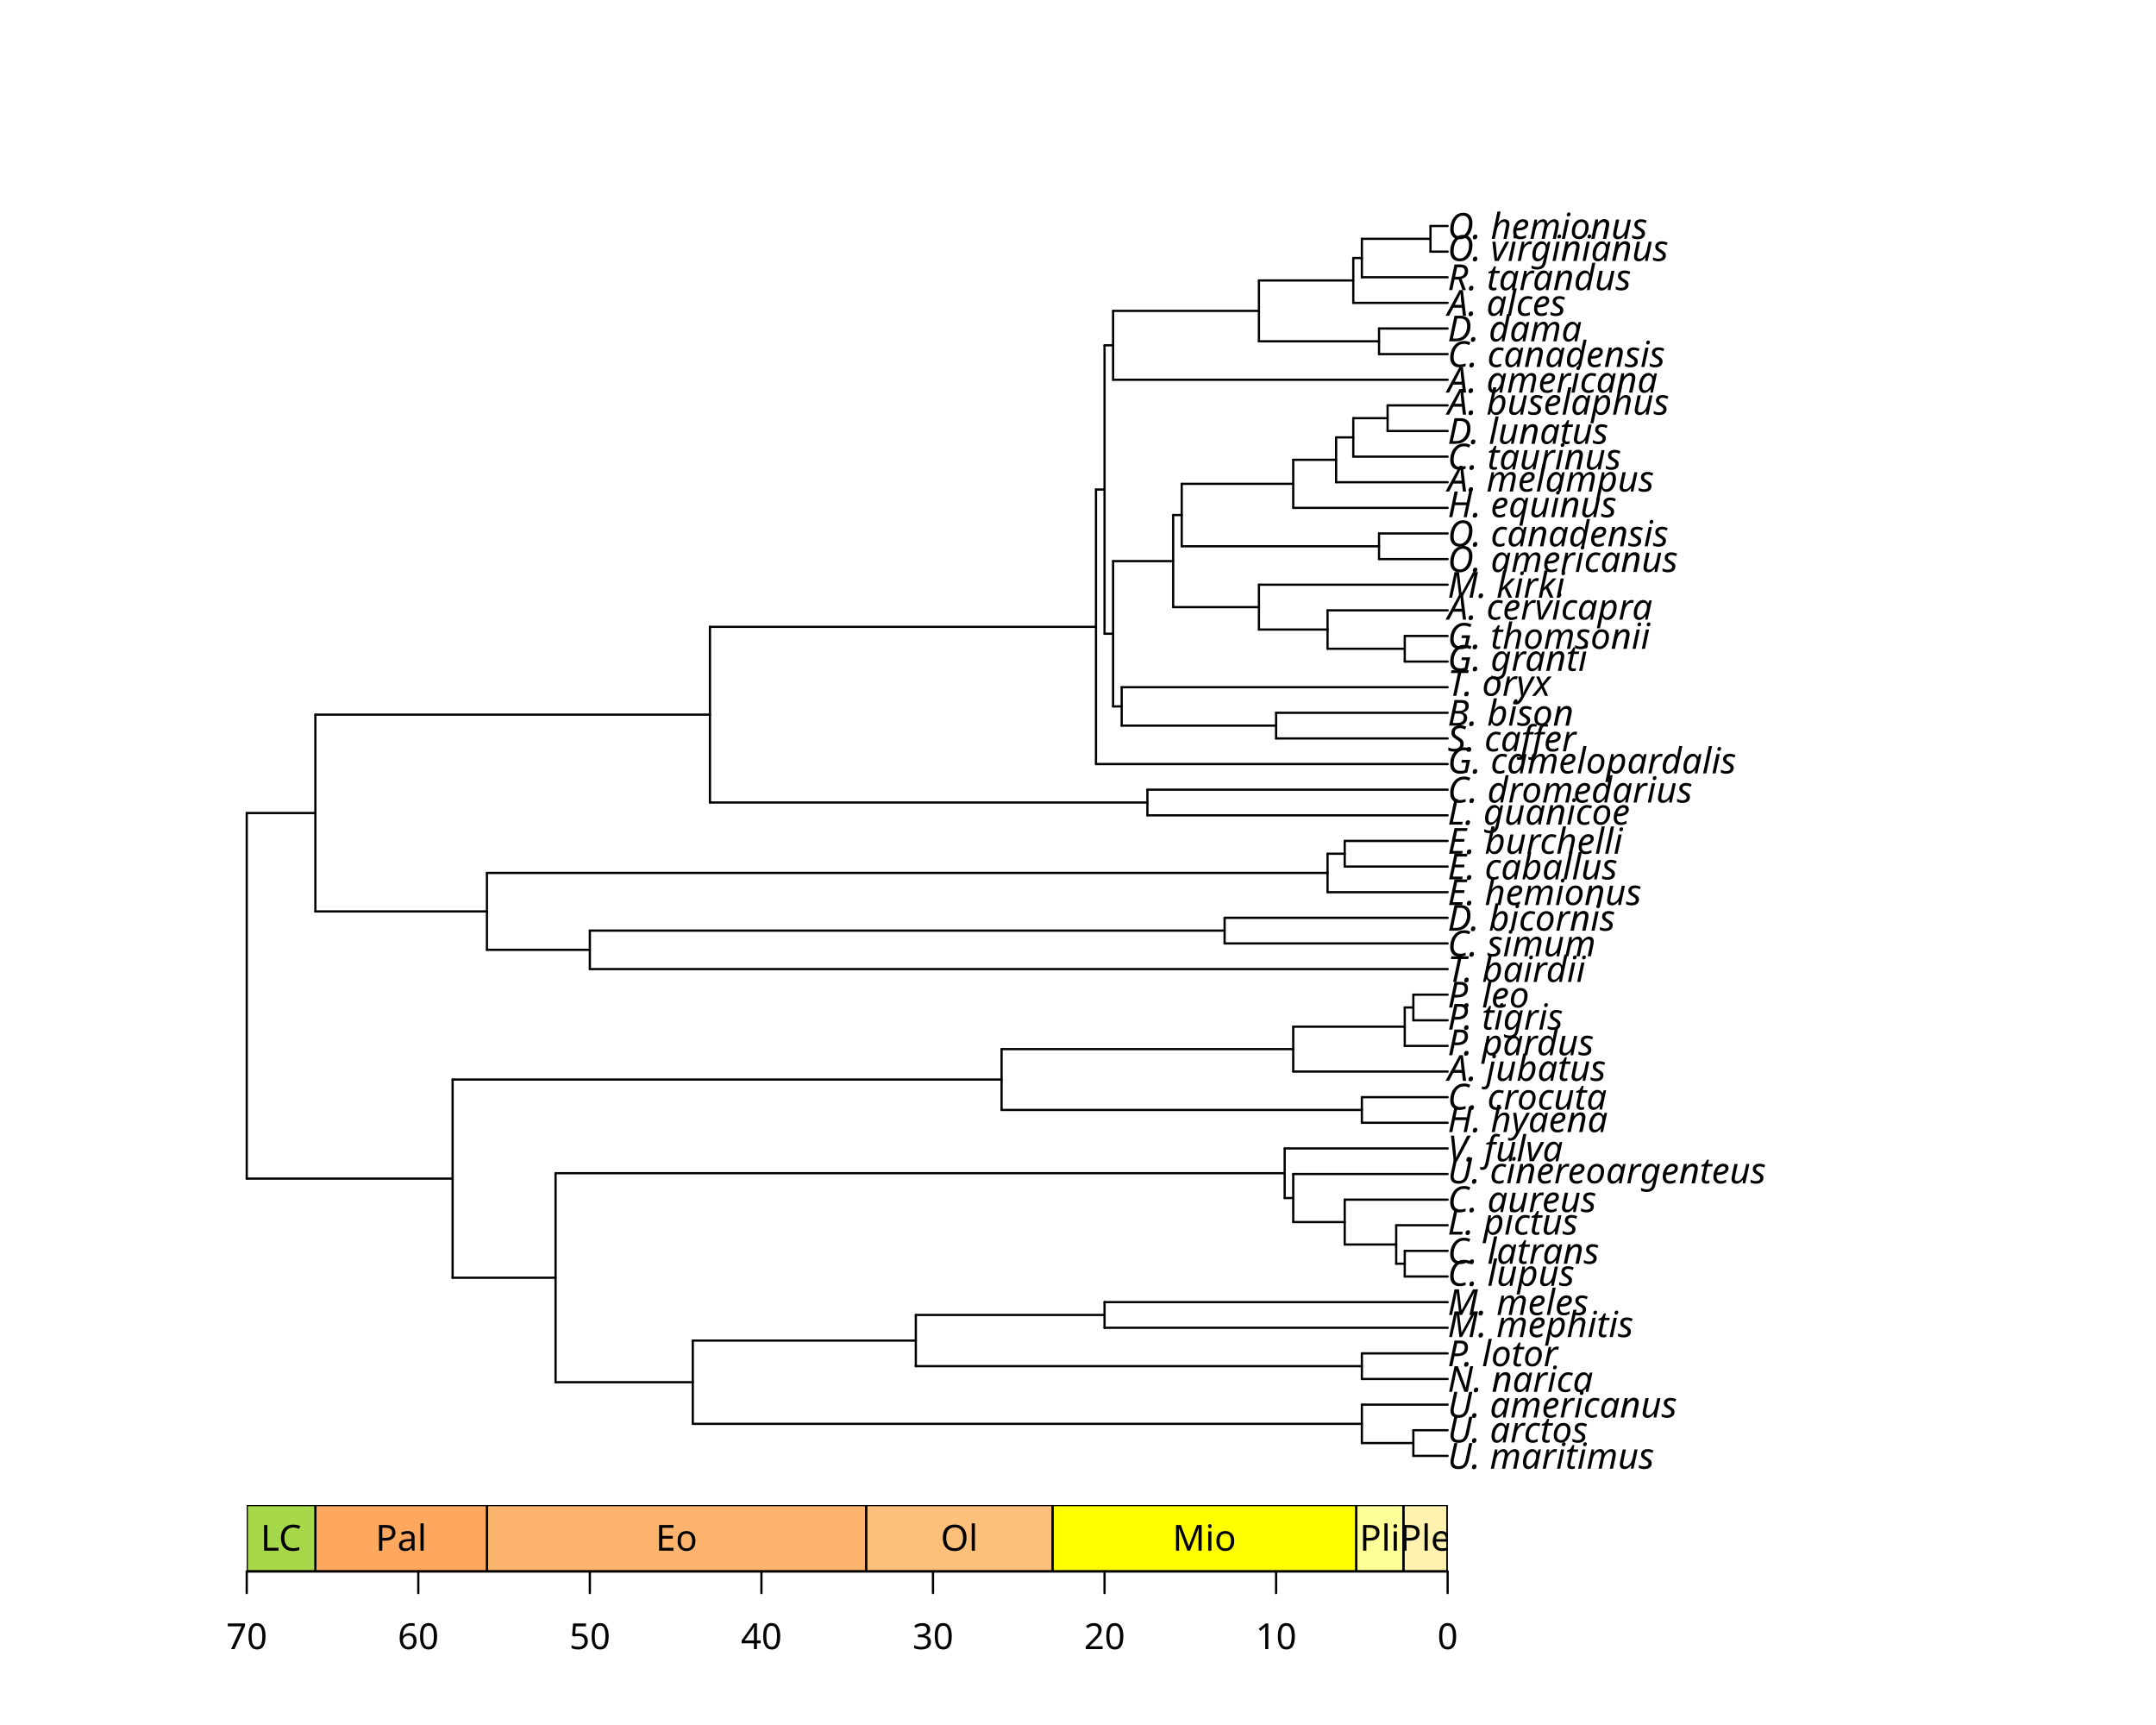
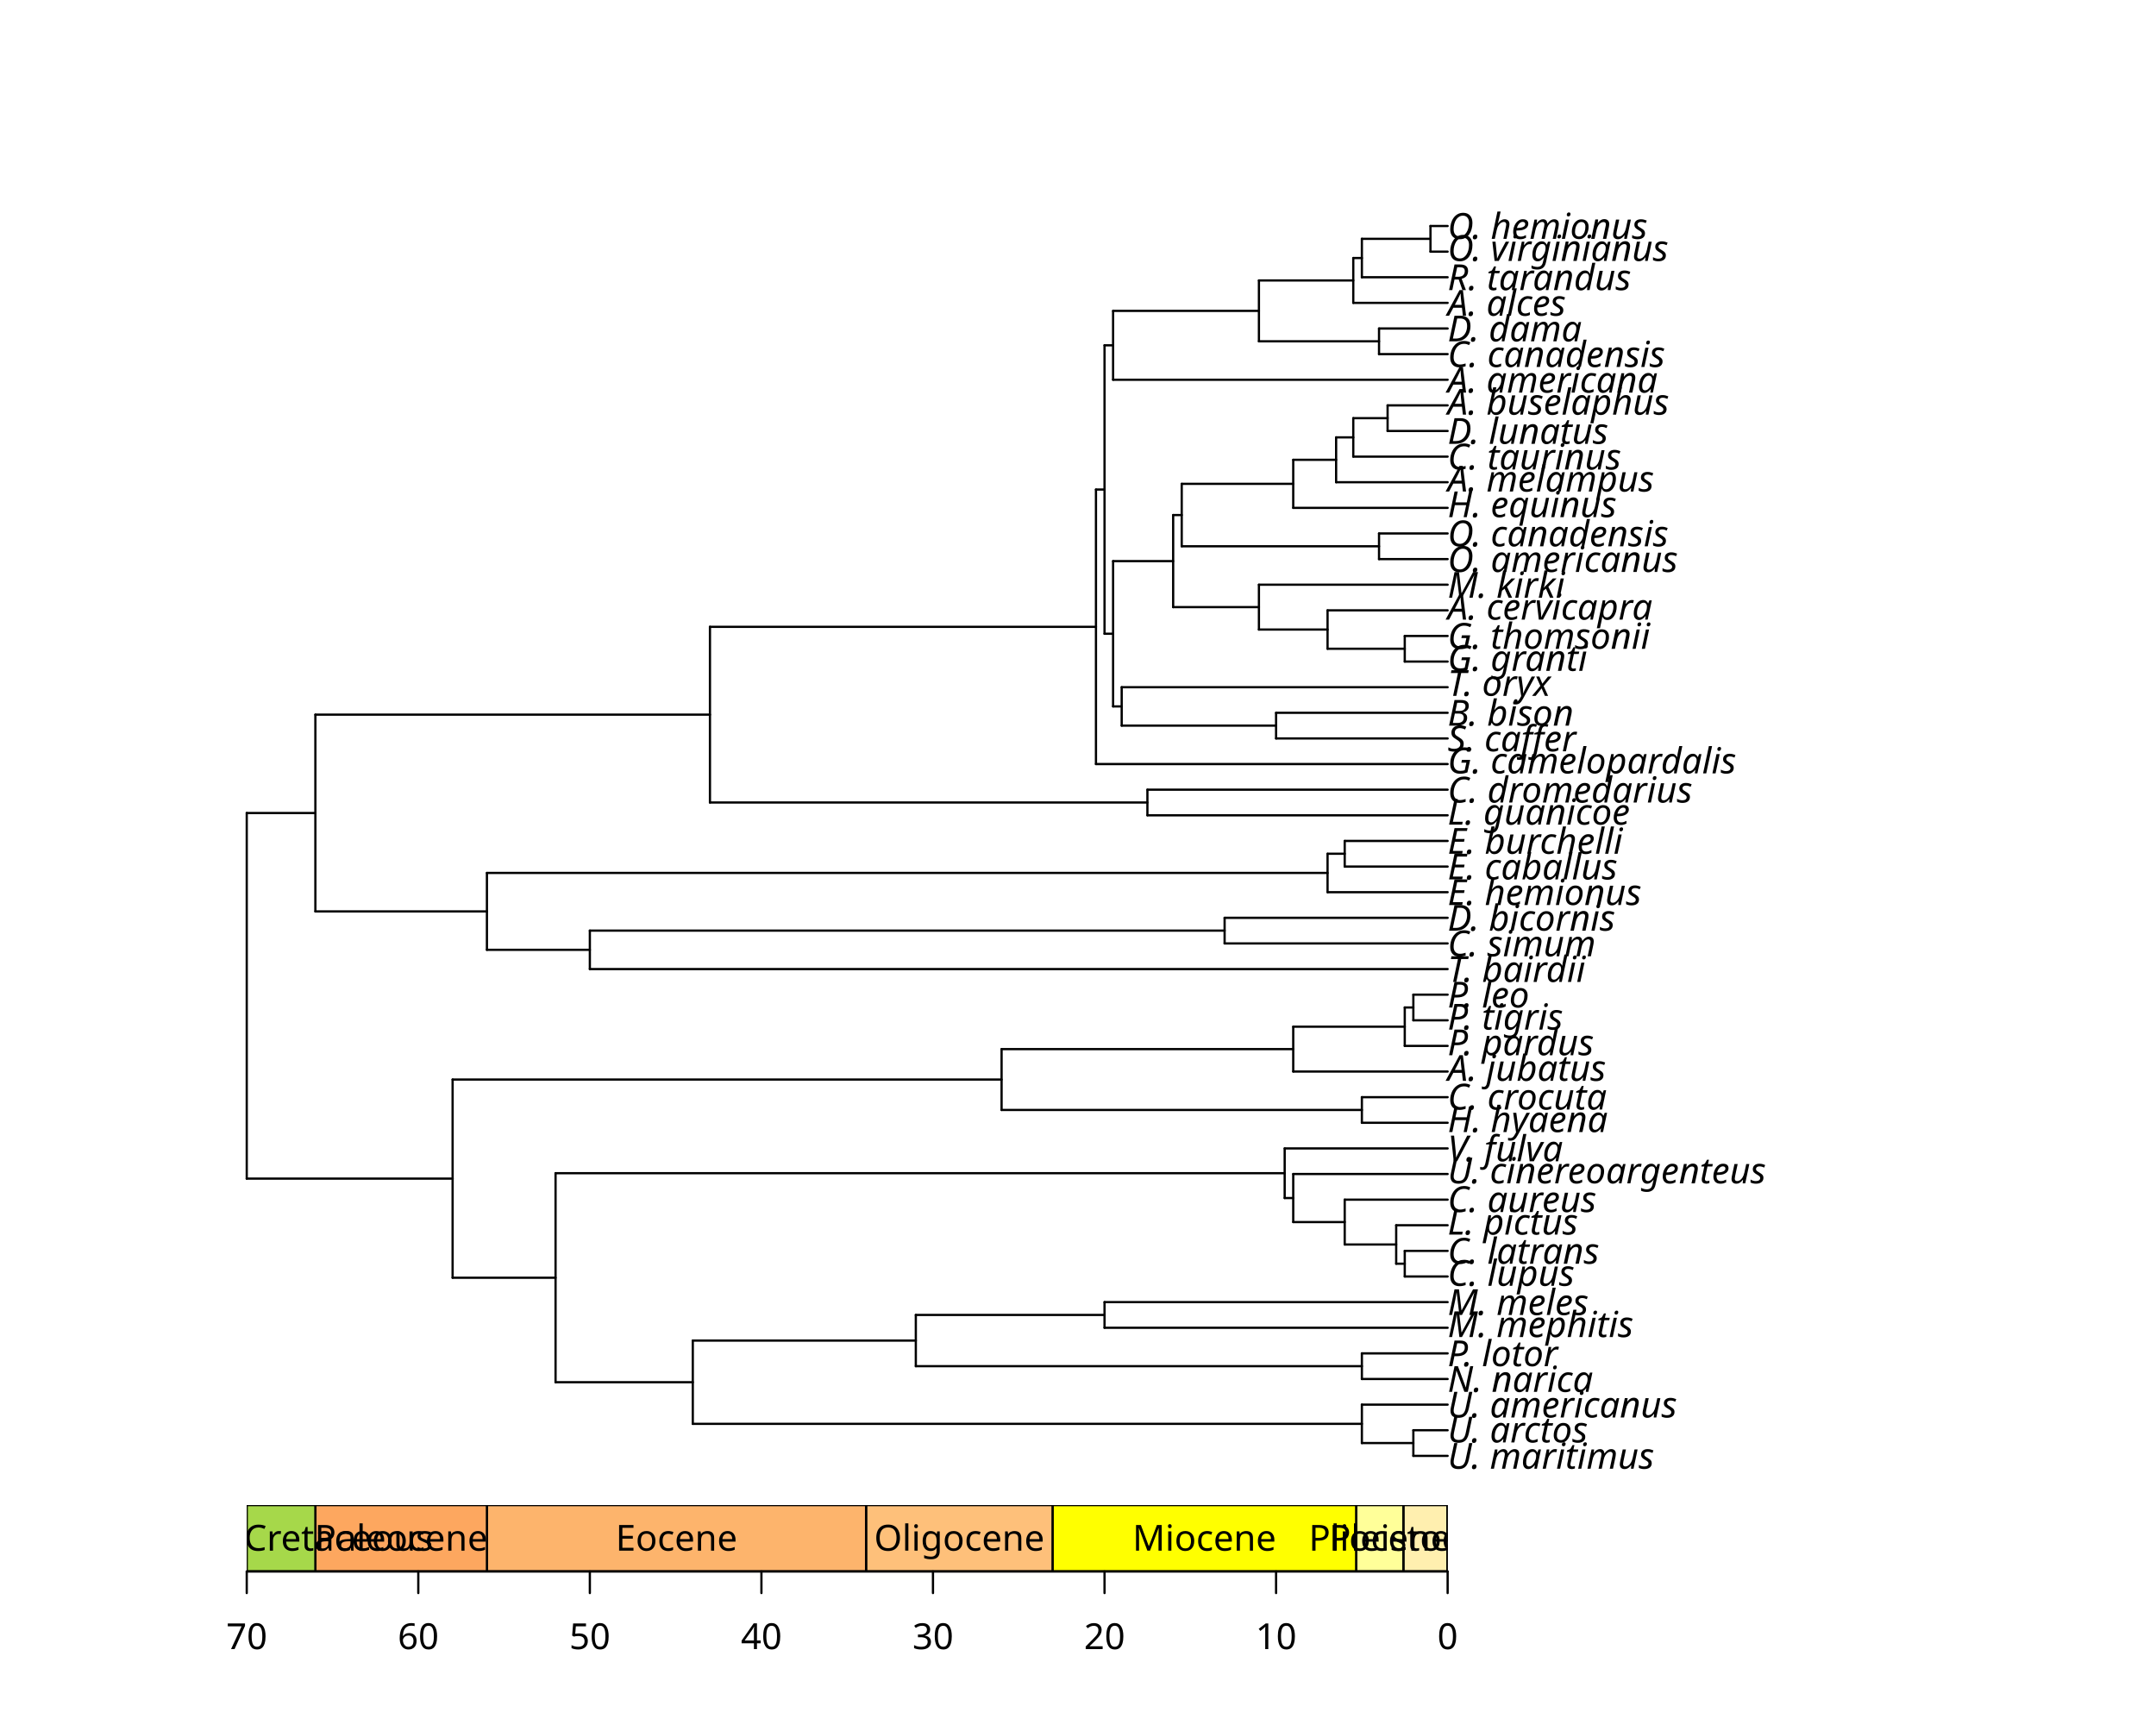
<svg xmlns="http://www.w3.org/2000/svg" class="svglite" data-engine-version="2.0" width="720.00pt" height="576.00pt" viewBox="0 0 720.00 576.00">
  <defs>
    <style type="text/css">
    .svglite line, .svglite polyline, .svglite polygon, .svglite path, .svglite rect, .svglite circle {
      fill: none;
      stroke: #000000;
      stroke-linecap: round;
      stroke-linejoin: round;
      stroke-miterlimit: 10.00;
    }
  </style>
  </defs>
  <rect width="100%" height="100%" style="stroke: none; fill: #FFFFFF;" />
  <defs>
    <clipPath id="cpMC4wMHw3MjAuMDB8MC4wMHw1NzYuMDA=">
      <rect x="0.00" y="0.00" width="720.00" height="576.00" />
    </clipPath>
  </defs>
  <g clip-path="url(#cpMC4wMHw3MjAuMDB8MC4wMHw1NzYuMDA=)">
</g>
  <defs>
    <clipPath id="cpNTkuMDR8Njg5Ljc2fDU5LjA0fDUwMi41Ng==">
      <rect x="59.04" y="59.04" width="630.72" height="443.52" />
    </clipPath>
  </defs>
  <g clip-path="url(#cpNTkuMDR8Njg5Ljc2fDU5LjA0fDUwMi41Ng==)">
    <line x1="82.40" y1="393.56" x2="151.15" y2="393.56" style="stroke-width: 0.75;" />
    <line x1="151.15" y1="426.65" x2="185.53" y2="426.65" style="stroke-width: 0.75;" />
    <line x1="185.53" y1="461.54" x2="231.36" y2="461.54" style="stroke-width: 0.75;" />
    <line x1="231.36" y1="475.44" x2="454.80" y2="475.44" style="stroke-width: 0.75;" />
    <line x1="454.80" y1="481.86" x2="471.99" y2="481.86" style="stroke-width: 0.75;" />
    <line x1="471.99" y1="486.13" x2="483.44" y2="486.13" style="stroke-width: 0.75;" />
    <line x1="471.99" y1="477.58" x2="483.44" y2="477.58" style="stroke-width: 0.75;" />
    <line x1="454.80" y1="469.02" x2="483.44" y2="469.02" style="stroke-width: 0.75;" />
    <line x1="231.36" y1="447.63" x2="305.84" y2="447.63" style="stroke-width: 0.75;" />
    <line x1="305.84" y1="456.19" x2="454.80" y2="456.19" style="stroke-width: 0.75;" />
    <line x1="454.80" y1="460.47" x2="483.44" y2="460.47" style="stroke-width: 0.75;" />
    <line x1="454.80" y1="451.91" x2="483.44" y2="451.91" style="stroke-width: 0.75;" />
    <line x1="305.84" y1="439.08" x2="368.86" y2="439.08" style="stroke-width: 0.75;" />
    <line x1="368.86" y1="443.36" x2="483.44" y2="443.36" style="stroke-width: 0.75;" />
    <line x1="368.86" y1="434.80" x2="483.44" y2="434.80" style="stroke-width: 0.75;" />
    <line x1="185.53" y1="391.75" x2="429.02" y2="391.75" style="stroke-width: 0.75;" />
    <line x1="429.02" y1="400.04" x2="431.88" y2="400.04" style="stroke-width: 0.75;" />
    <line x1="431.88" y1="408.06" x2="449.07" y2="408.06" style="stroke-width: 0.75;" />
    <line x1="449.07" y1="415.55" x2="466.26" y2="415.55" style="stroke-width: 0.75;" />
    <line x1="466.26" y1="421.97" x2="469.12" y2="421.97" style="stroke-width: 0.75;" />
    <line x1="469.12" y1="426.24" x2="483.44" y2="426.24" style="stroke-width: 0.75;" />
    <line x1="469.12" y1="417.69" x2="483.44" y2="417.69" style="stroke-width: 0.75;" />
    <line x1="466.26" y1="409.13" x2="483.44" y2="409.13" style="stroke-width: 0.75;" />
    <line x1="449.07" y1="400.58" x2="483.44" y2="400.58" style="stroke-width: 0.75;" />
    <line x1="431.88" y1="392.02" x2="483.44" y2="392.02" style="stroke-width: 0.75;" />
    <line x1="429.02" y1="383.47" x2="483.44" y2="383.47" style="stroke-width: 0.75;" />
    <line x1="151.15" y1="360.47" x2="334.48" y2="360.47" style="stroke-width: 0.75;" />
    <line x1="334.48" y1="370.63" x2="454.80" y2="370.63" style="stroke-width: 0.75;" />
    <line x1="454.80" y1="374.91" x2="483.44" y2="374.91" style="stroke-width: 0.75;" />
    <line x1="454.80" y1="366.36" x2="483.44" y2="366.36" style="stroke-width: 0.75;" />
    <line x1="334.48" y1="350.31" x2="431.88" y2="350.31" style="stroke-width: 0.75;" />
    <line x1="431.88" y1="357.80" x2="483.44" y2="357.80" style="stroke-width: 0.75;" />
    <line x1="431.88" y1="342.83" x2="469.12" y2="342.83" style="stroke-width: 0.75;" />
    <line x1="469.12" y1="349.24" x2="483.44" y2="349.24" style="stroke-width: 0.75;" />
    <line x1="469.12" y1="336.41" x2="471.99" y2="336.41" style="stroke-width: 0.75;" />
    <line x1="471.99" y1="340.69" x2="483.44" y2="340.69" style="stroke-width: 0.75;" />
    <line x1="471.99" y1="332.13" x2="483.44" y2="332.13" style="stroke-width: 0.75;" />
    <line x1="82.40" y1="271.48" x2="105.32" y2="271.48" style="stroke-width: 0.75;" />
    <line x1="105.32" y1="304.33" x2="162.61" y2="304.33" style="stroke-width: 0.75;" />
    <line x1="162.61" y1="317.16" x2="196.98" y2="317.16" style="stroke-width: 0.75;" />
    <line x1="196.98" y1="323.58" x2="483.44" y2="323.58" style="stroke-width: 0.75;" />
    <line x1="196.98" y1="310.74" x2="408.96" y2="310.74" style="stroke-width: 0.75;" />
    <line x1="408.96" y1="315.02" x2="483.44" y2="315.02" style="stroke-width: 0.75;" />
    <line x1="408.96" y1="306.47" x2="483.44" y2="306.47" style="stroke-width: 0.75;" />
    <line x1="162.61" y1="291.49" x2="443.34" y2="291.49" style="stroke-width: 0.75;" />
    <line x1="443.34" y1="297.91" x2="483.44" y2="297.91" style="stroke-width: 0.75;" />
    <line x1="443.34" y1="285.08" x2="449.07" y2="285.08" style="stroke-width: 0.75;" />
    <line x1="449.07" y1="289.36" x2="483.44" y2="289.36" style="stroke-width: 0.75;" />
    <line x1="449.07" y1="280.80" x2="483.44" y2="280.80" style="stroke-width: 0.75;" />
    <line x1="105.32" y1="238.63" x2="237.09" y2="238.63" style="stroke-width: 0.75;" />
    <line x1="237.09" y1="267.97" x2="383.18" y2="267.97" style="stroke-width: 0.75;" />
    <line x1="383.18" y1="272.24" x2="483.44" y2="272.24" style="stroke-width: 0.75;" />
    <line x1="383.18" y1="263.69" x2="483.44" y2="263.69" style="stroke-width: 0.75;" />
    <line x1="237.09" y1="209.30" x2="366.00" y2="209.30" style="stroke-width: 0.75;" />
    <line x1="366.00" y1="255.13" x2="483.44" y2="255.13" style="stroke-width: 0.75;" />
    <line x1="366.00" y1="163.46" x2="368.86" y2="163.46" style="stroke-width: 0.75;" />
    <line x1="368.86" y1="211.62" x2="371.72" y2="211.62" style="stroke-width: 0.75;" />
    <line x1="371.72" y1="235.88" x2="374.59" y2="235.88" style="stroke-width: 0.75;" />
    <line x1="374.59" y1="242.30" x2="426.15" y2="242.30" style="stroke-width: 0.75;" />
    <line x1="426.15" y1="246.58" x2="483.44" y2="246.58" style="stroke-width: 0.75;" />
    <line x1="426.15" y1="238.02" x2="483.44" y2="238.02" style="stroke-width: 0.75;" />
    <line x1="374.59" y1="229.47" x2="483.44" y2="229.47" style="stroke-width: 0.75;" />
    <line x1="371.72" y1="187.36" x2="391.78" y2="187.36" style="stroke-width: 0.75;" />
    <line x1="391.78" y1="202.73" x2="420.42" y2="202.73" style="stroke-width: 0.75;" />
    <line x1="420.42" y1="210.22" x2="443.34" y2="210.22" style="stroke-width: 0.75;" />
    <line x1="443.34" y1="216.63" x2="469.12" y2="216.63" style="stroke-width: 0.75;" />
    <line x1="469.12" y1="220.91" x2="483.44" y2="220.91" style="stroke-width: 0.75;" />
    <line x1="469.12" y1="212.36" x2="483.44" y2="212.36" style="stroke-width: 0.75;" />
    <line x1="443.34" y1="203.80" x2="483.44" y2="203.80" style="stroke-width: 0.75;" />
    <line x1="420.42" y1="195.24" x2="483.44" y2="195.24" style="stroke-width: 0.75;" />
    <line x1="391.78" y1="171.98" x2="394.64" y2="171.98" style="stroke-width: 0.75;" />
    <line x1="394.64" y1="182.41" x2="460.53" y2="182.41" style="stroke-width: 0.75;" />
    <line x1="460.53" y1="186.69" x2="483.44" y2="186.69" style="stroke-width: 0.75;" />
    <line x1="460.53" y1="178.13" x2="483.44" y2="178.13" style="stroke-width: 0.75;" />
    <line x1="394.64" y1="161.56" x2="431.88" y2="161.56" style="stroke-width: 0.75;" />
    <line x1="431.88" y1="169.58" x2="483.44" y2="169.58" style="stroke-width: 0.75;" />
    <line x1="431.88" y1="153.54" x2="446.20" y2="153.54" style="stroke-width: 0.75;" />
    <line x1="446.20" y1="161.02" x2="483.44" y2="161.02" style="stroke-width: 0.75;" />
    <line x1="446.20" y1="146.05" x2="451.93" y2="146.05" style="stroke-width: 0.75;" />
    <line x1="451.93" y1="152.47" x2="483.44" y2="152.47" style="stroke-width: 0.75;" />
    <line x1="451.93" y1="139.63" x2="463.39" y2="139.63" style="stroke-width: 0.75;" />
    <line x1="463.39" y1="143.91" x2="483.44" y2="143.91" style="stroke-width: 0.75;" />
    <line x1="463.39" y1="135.36" x2="483.44" y2="135.36" style="stroke-width: 0.75;" />
    <line x1="368.86" y1="115.30" x2="371.72" y2="115.30" style="stroke-width: 0.75;" />
    <line x1="371.72" y1="126.80" x2="483.44" y2="126.80" style="stroke-width: 0.75;" />
    <line x1="371.72" y1="103.81" x2="420.42" y2="103.81" style="stroke-width: 0.75;" />
    <line x1="420.42" y1="113.97" x2="460.53" y2="113.97" style="stroke-width: 0.75;" />
    <line x1="460.53" y1="118.24" x2="483.44" y2="118.24" style="stroke-width: 0.75;" />
    <line x1="460.53" y1="109.69" x2="483.44" y2="109.69" style="stroke-width: 0.75;" />
    <line x1="420.42" y1="93.65" x2="451.93" y2="93.65" style="stroke-width: 0.75;" />
    <line x1="451.93" y1="101.13" x2="483.44" y2="101.13" style="stroke-width: 0.75;" />
    <line x1="451.93" y1="86.16" x2="454.80" y2="86.16" style="stroke-width: 0.75;" />
    <line x1="454.80" y1="92.58" x2="483.44" y2="92.58" style="stroke-width: 0.75;" />
    <line x1="454.80" y1="79.74" x2="477.71" y2="79.74" style="stroke-width: 0.75;" />
    <line x1="477.71" y1="84.02" x2="483.44" y2="84.02" style="stroke-width: 0.75;" />
    <line x1="477.71" y1="75.47" x2="483.44" y2="75.47" style="stroke-width: 0.75;" />
    <line x1="82.40" y1="393.56" x2="82.40" y2="271.48" style="stroke-width: 0.75;" />
    <line x1="151.15" y1="426.65" x2="151.15" y2="360.47" style="stroke-width: 0.75;" />
    <line x1="185.53" y1="461.54" x2="185.53" y2="391.75" style="stroke-width: 0.75;" />
    <line x1="231.36" y1="475.44" x2="231.36" y2="447.63" style="stroke-width: 0.75;" />
    <line x1="454.80" y1="481.86" x2="454.80" y2="469.02" style="stroke-width: 0.75;" />
    <line x1="471.99" y1="486.13" x2="471.99" y2="477.58" style="stroke-width: 0.75;" />
    <line x1="305.84" y1="456.19" x2="305.84" y2="439.08" style="stroke-width: 0.75;" />
    <line x1="454.80" y1="460.47" x2="454.80" y2="451.91" style="stroke-width: 0.75;" />
    <line x1="368.86" y1="443.36" x2="368.86" y2="434.80" style="stroke-width: 0.75;" />
    <line x1="429.02" y1="400.04" x2="429.02" y2="383.47" style="stroke-width: 0.75;" />
    <line x1="431.88" y1="408.06" x2="431.88" y2="392.02" style="stroke-width: 0.75;" />
    <line x1="449.07" y1="415.55" x2="449.07" y2="400.58" style="stroke-width: 0.75;" />
    <line x1="466.26" y1="421.97" x2="466.26" y2="409.13" style="stroke-width: 0.75;" />
    <line x1="469.12" y1="426.24" x2="469.12" y2="417.69" style="stroke-width: 0.75;" />
    <line x1="334.48" y1="370.63" x2="334.48" y2="350.31" style="stroke-width: 0.75;" />
    <line x1="454.80" y1="374.91" x2="454.80" y2="366.36" style="stroke-width: 0.75;" />
    <line x1="431.88" y1="357.80" x2="431.88" y2="342.83" style="stroke-width: 0.75;" />
    <line x1="469.12" y1="349.24" x2="469.12" y2="336.41" style="stroke-width: 0.75;" />
    <line x1="471.99" y1="340.69" x2="471.99" y2="332.13" style="stroke-width: 0.75;" />
    <line x1="105.32" y1="304.33" x2="105.32" y2="238.63" style="stroke-width: 0.75;" />
    <line x1="162.61" y1="317.16" x2="162.61" y2="291.49" style="stroke-width: 0.75;" />
    <line x1="196.98" y1="323.58" x2="196.98" y2="310.74" style="stroke-width: 0.75;" />
    <line x1="408.96" y1="315.02" x2="408.96" y2="306.47" style="stroke-width: 0.75;" />
    <line x1="443.34" y1="297.91" x2="443.34" y2="285.08" style="stroke-width: 0.75;" />
    <line x1="449.07" y1="289.36" x2="449.07" y2="280.80" style="stroke-width: 0.75;" />
    <line x1="237.09" y1="267.97" x2="237.09" y2="209.30" style="stroke-width: 0.75;" />
    <line x1="383.18" y1="272.24" x2="383.18" y2="263.69" style="stroke-width: 0.75;" />
    <line x1="366.00" y1="255.13" x2="366.00" y2="163.46" style="stroke-width: 0.75;" />
    <line x1="368.86" y1="211.62" x2="368.86" y2="115.30" style="stroke-width: 0.75;" />
    <line x1="371.72" y1="235.88" x2="371.72" y2="187.36" style="stroke-width: 0.75;" />
    <line x1="374.59" y1="242.30" x2="374.59" y2="229.47" style="stroke-width: 0.75;" />
    <line x1="426.15" y1="246.58" x2="426.15" y2="238.02" style="stroke-width: 0.75;" />
    <line x1="391.78" y1="202.73" x2="391.78" y2="171.98" style="stroke-width: 0.75;" />
    <line x1="420.42" y1="210.22" x2="420.42" y2="195.24" style="stroke-width: 0.75;" />
    <line x1="443.34" y1="216.63" x2="443.34" y2="203.80" style="stroke-width: 0.75;" />
    <line x1="469.12" y1="220.91" x2="469.12" y2="212.36" style="stroke-width: 0.75;" />
    <line x1="394.64" y1="182.41" x2="394.64" y2="161.56" style="stroke-width: 0.75;" />
    <line x1="460.53" y1="186.69" x2="460.53" y2="178.13" style="stroke-width: 0.75;" />
    <line x1="431.88" y1="169.58" x2="431.88" y2="153.54" style="stroke-width: 0.75;" />
    <line x1="446.20" y1="161.02" x2="446.20" y2="146.05" style="stroke-width: 0.75;" />
    <line x1="451.93" y1="152.47" x2="451.93" y2="139.63" style="stroke-width: 0.75;" />
    <line x1="463.39" y1="143.91" x2="463.39" y2="135.36" style="stroke-width: 0.75;" />
    <line x1="371.72" y1="126.80" x2="371.72" y2="103.81" style="stroke-width: 0.75;" />
    <line x1="420.42" y1="113.97" x2="420.42" y2="93.65" style="stroke-width: 0.75;" />
    <line x1="460.53" y1="118.24" x2="460.53" y2="109.69" style="stroke-width: 0.75;" />
    <line x1="451.93" y1="101.13" x2="451.93" y2="86.16" style="stroke-width: 0.75;" />
    <line x1="454.80" y1="92.58" x2="454.80" y2="79.74" style="stroke-width: 0.75;" />
    <line x1="477.71" y1="84.02" x2="477.71" y2="75.47" style="stroke-width: 0.75;" />
    <text x="483.44" y="490.42" style="font-size: 12.00px; font-style: italic; font-family: sans;" textLength="67.35px" lengthAdjust="spacingAndGlyphs">U. maritimus</text>
    <text x="483.44" y="481.65" style="font-size: 12.00px; font-style: italic; font-family: sans;" textLength="48.02px" lengthAdjust="spacingAndGlyphs">U. arctos</text>
    <text x="483.44" y="473.31" style="font-size: 12.00px; font-style: italic; font-family: sans;" textLength="77.38px" lengthAdjust="spacingAndGlyphs">U. americanus</text>
    <text x="483.44" y="464.76" style="font-size: 12.00px; font-style: italic; font-family: sans;" textLength="48.02px" lengthAdjust="spacingAndGlyphs">N. narica</text>
    <text x="483.44" y="456.20" style="font-size: 12.00px; font-style: italic; font-family: sans;" textLength="38.02px" lengthAdjust="spacingAndGlyphs">P. lotor</text>
    <text x="483.44" y="446.46" style="font-size: 12.00px; font-style: italic; font-family: sans;" textLength="61.36px" lengthAdjust="spacingAndGlyphs">M. mephitis</text>
    <text x="483.44" y="439.09" style="font-size: 12.00px; font-style: italic; font-family: sans;" textLength="48.69px" lengthAdjust="spacingAndGlyphs">M. meles</text>
    <text x="483.44" y="429.35" style="font-size: 12.00px; font-style: italic; font-family: sans;" textLength="44.03px" lengthAdjust="spacingAndGlyphs">C. lupus</text>
    <text x="483.44" y="421.98" style="font-size: 12.00px; font-style: italic; font-family: sans;" textLength="51.36px" lengthAdjust="spacingAndGlyphs">C. latrans</text>
    <text x="483.44" y="412.24" style="font-size: 12.00px; font-style: italic; font-family: sans;" textLength="44.70px" lengthAdjust="spacingAndGlyphs">L. pictus</text>
    <text x="483.44" y="404.71" style="font-size: 12.00px; font-style: italic; font-family: sans;" textLength="52.03px" lengthAdjust="spacingAndGlyphs">C. aureus</text>
    <text x="483.44" y="395.13" style="font-size: 12.00px; font-style: italic; font-family: sans;" textLength="108.08px" lengthAdjust="spacingAndGlyphs">U. cinereoargenteus</text>
    <text x="483.44" y="387.76" style="font-size: 12.00px; font-style: italic; font-family: sans;" textLength="40.02px" lengthAdjust="spacingAndGlyphs">V. fulva</text>
    <text x="483.44" y="378.01" style="font-size: 12.00px; font-style: italic; font-family: sans;" textLength="54.71px" lengthAdjust="spacingAndGlyphs">H. hyaena</text>
    <text x="483.44" y="370.49" style="font-size: 12.00px; font-style: italic; font-family: sans;" textLength="54.70px" lengthAdjust="spacingAndGlyphs">C. crocuta</text>
    <text x="483.44" y="360.90" style="font-size: 12.00px; font-style: italic; font-family: sans;" textLength="53.37px" lengthAdjust="spacingAndGlyphs">A. jubatus</text>
    <text x="483.44" y="352.35" style="font-size: 12.00px; font-style: italic; font-family: sans;" textLength="51.37px" lengthAdjust="spacingAndGlyphs">P. pardus</text>
    <text x="483.44" y="343.79" style="font-size: 12.00px; font-style: italic; font-family: sans;" textLength="40.01px" lengthAdjust="spacingAndGlyphs">P. tigris</text>
    <text x="483.44" y="336.42" style="font-size: 12.00px; font-style: italic; font-family: sans;" textLength="30.69px" lengthAdjust="spacingAndGlyphs">P. leo</text>
    <text x="483.44" y="327.87" style="font-size: 12.00px; font-style: italic; font-family: sans;" textLength="46.01px" lengthAdjust="spacingAndGlyphs">T. bairdii</text>
    <text x="483.44" y="319.31" style="font-size: 12.00px; font-style: italic; font-family: sans;" textLength="50.68px" lengthAdjust="spacingAndGlyphs">C. simum</text>
    <text x="483.44" y="310.76" style="font-size: 12.00px; font-style: italic; font-family: sans;" textLength="56.69px" lengthAdjust="spacingAndGlyphs">D. bicornis</text>
    <text x="483.44" y="302.20" style="font-size: 12.00px; font-style: italic; font-family: sans;" textLength="66.72px" lengthAdjust="spacingAndGlyphs">E. hemionus</text>
    <text x="483.44" y="293.65" style="font-size: 12.00px; font-style: italic; font-family: sans;" textLength="58.71px" lengthAdjust="spacingAndGlyphs">E. caballus</text>
    <text x="483.44" y="285.09" style="font-size: 12.00px; font-style: italic; font-family: sans;" textLength="59.36px" lengthAdjust="spacingAndGlyphs">E. burchelli</text>
    <text x="483.44" y="275.35" style="font-size: 12.00px; font-style: italic; font-family: sans;" textLength="62.06px" lengthAdjust="spacingAndGlyphs">L. guanicoe</text>
    <text x="483.44" y="267.98" style="font-size: 12.00px; font-style: italic; font-family: sans;" textLength="82.04px" lengthAdjust="spacingAndGlyphs">C. dromedarius</text>
    <text x="483.44" y="258.24" style="font-size: 12.00px; font-style: italic; font-family: sans;" textLength="96.72px" lengthAdjust="spacingAndGlyphs">G. camelopardalis</text>
    <text x="483.44" y="250.86" style="font-size: 12.00px; font-style: italic; font-family: sans;" textLength="44.69px" lengthAdjust="spacingAndGlyphs">S. caffer</text>
    <text x="483.44" y="242.31" style="font-size: 12.00px; font-style: italic; font-family: sans;" textLength="43.37px" lengthAdjust="spacingAndGlyphs">B. bison</text>
    <text x="483.44" y="232.35" style="font-size: 12.00px; font-style: italic; font-family: sans;" textLength="36.68px" lengthAdjust="spacingAndGlyphs">T. oryx</text>
    <text x="483.44" y="224.01" style="font-size: 12.00px; font-style: italic; font-family: sans;" textLength="46.02px" lengthAdjust="spacingAndGlyphs">G. granti</text>
    <text x="483.44" y="216.65" style="font-size: 12.00px; font-style: italic; font-family: sans;" textLength="67.37px" lengthAdjust="spacingAndGlyphs">G. thomsonii</text>
    <text x="483.44" y="206.90" style="font-size: 12.00px; font-style: italic; font-family: sans;" textLength="70.04px" lengthAdjust="spacingAndGlyphs">A. cervicapra</text>
    <text x="483.44" y="199.59" style="font-size: 12.00px; font-style: italic; font-family: sans;" textLength="38.00px" lengthAdjust="spacingAndGlyphs">M. kirki</text>
    <text x="483.44" y="190.98" style="font-size: 12.00px; font-style: italic; font-family: sans;" textLength="78.05px" lengthAdjust="spacingAndGlyphs">O. americanus</text>
    <text x="483.44" y="182.42" style="font-size: 12.00px; font-style: italic; font-family: sans;" textLength="76.73px" lengthAdjust="spacingAndGlyphs">O. canadensis</text>
    <text x="483.44" y="172.68" style="font-size: 12.00px; font-style: italic; font-family: sans;" textLength="57.38px" lengthAdjust="spacingAndGlyphs">H. equinus</text>
    <text x="483.44" y="164.13" style="font-size: 12.00px; font-style: italic; font-family: sans;" textLength="70.04px" lengthAdjust="spacingAndGlyphs">A. melampus</text>
    <text x="483.44" y="156.76" style="font-size: 12.00px; font-style: italic; font-family: sans;" textLength="58.03px" lengthAdjust="spacingAndGlyphs">C. taurinus</text>
    <text x="483.44" y="148.20" style="font-size: 12.00px; font-style: italic; font-family: sans;" textLength="54.04px" lengthAdjust="spacingAndGlyphs">D. lunatus</text>
    <text x="483.44" y="138.46" style="font-size: 12.00px; font-style: italic; font-family: sans;" textLength="76.07px" lengthAdjust="spacingAndGlyphs">A. buselaphus</text>
    <text x="483.44" y="131.09" style="font-size: 12.00px; font-style: italic; font-family: sans;" textLength="70.71px" lengthAdjust="spacingAndGlyphs">A. americana</text>
    <text x="483.44" y="122.54" style="font-size: 12.00px; font-style: italic; font-family: sans;" textLength="76.06px" lengthAdjust="spacingAndGlyphs">C. canadensis</text>
    <text x="483.44" y="113.98" style="font-size: 12.00px; font-style: italic; font-family: sans;" textLength="45.36px" lengthAdjust="spacingAndGlyphs">D. dama</text>
    <text x="483.44" y="105.42" style="font-size: 12.00px; font-style: italic; font-family: sans;" textLength="42.70px" lengthAdjust="spacingAndGlyphs">A. alces</text>
    <text x="483.44" y="96.87" style="font-size: 12.00px; font-style: italic; font-family: sans;" textLength="62.04px" lengthAdjust="spacingAndGlyphs">R. tarandus</text>
    <text x="483.44" y="87.13" style="font-size: 12.00px; font-style: italic; font-family: sans;" textLength="73.38px" lengthAdjust="spacingAndGlyphs">O. virginianus</text>
    <text x="483.44" y="79.76" style="font-size: 12.00px; font-style: italic; font-family: sans;" textLength="68.05px" lengthAdjust="spacingAndGlyphs">O. hemionus</text>
  </g>
  <defs>
    <clipPath id="cpODIuNDB8NDgzLjQ0fDUwMi41Nnw1MjQuNzQ=">
      <rect x="82.40" y="502.56" width="401.04" height="22.18" />
    </clipPath>
  </defs>
  <g clip-path="url(#cpODIuNDB8NDgzLjQ0fDUwMi41Nnw1MjQuNzQ=)">
    <rect x="82.40" y="502.56" width="401.04" height="22.18" style="stroke-width: 0.75; stroke: none; fill: #E5E5E5;" />
    <line x1="82.40" y1="502.56" x2="483.44" y2="502.56" style="stroke-width: 0.75;" />
-     <rect x="483.38" y="502.56" width="0.067" height="22.18" style="stroke-width: 0.75; fill: #FEF2E0;" />
-     <rect x="468.66" y="502.56" width="14.71" height="22.18" style="stroke-width: 0.75; fill: #FFF2AE;" />
+     <rect x="483.38" y="502.56" width="0.067" height="22.18" style="stroke-width: 0.75; fill: #FEEBD2;" />
+     <rect x="468.66" y="502.56" width="14.71" height="22.18" style="stroke-width: 0.75; fill: #FFEFAF;" />
    <rect x="452.89" y="502.56" width="15.77" height="22.18" style="stroke-width: 0.75; fill: #FFFF99;" />
    <rect x="351.50" y="502.56" width="101.39" height="22.18" style="stroke-width: 0.75; fill: #FFFF00;" />
-     <rect x="289.22" y="502.56" width="62.28" height="22.18" style="stroke-width: 0.75; fill: #FDC07A;" />
+     <rect x="289.22" y="502.56" width="62.28" height="22.18" style="stroke-width: 0.75; fill: #FEC07A;" />
    <rect x="162.61" y="502.56" width="126.62" height="22.18" style="stroke-width: 0.75; fill: #FDB46C;" />
    <rect x="105.32" y="502.56" width="57.29" height="22.18" style="stroke-width: 0.75; fill: #FDA75F;" />
    <rect x="-92.34" y="502.56" width="197.66" height="22.18" style="stroke-width: 0.75; fill: #A6D84A;" />
    <rect x="-347.29" y="502.56" width="254.95" height="22.18" style="stroke-width: 0.75; fill: #8CCD57;" />
    <rect x="-453.28" y="502.56" width="105.99" height="22.18" style="stroke-width: 0.75; fill: #B3E3EE;" />
    <rect x="-514.01" y="502.56" width="60.73" height="22.18" style="stroke-width: 0.75; fill: #80CFD8;" />
    <rect x="-669.84" y="502.56" width="155.83" height="22.18" style="stroke-width: 0.75; fill: #42AED0;" />
    <rect x="-874.38" y="502.56" width="204.53" height="22.18" style="stroke-width: 0.75; fill: #BD8CC3;" />
    <rect x="-932.81" y="502.56" width="58.44" height="22.18" style="stroke-width: 0.75; fill: #B168B1;" />
    <rect x="-959.75" y="502.56" width="26.94" height="22.18" style="stroke-width: 0.75; fill: #983999;" />
-     <rect x="-1003.34" y="502.56" width="43.59" height="22.18" style="stroke-width: 0.75; fill: #FBA794;" />
-     <rect x="-1080.69" y="502.56" width="77.34" height="22.18" style="stroke-width: 0.75; fill: #FB745C;" />
-     <rect x="-1229.01" y="502.56" width="148.33" height="22.18" style="stroke-width: 0.75; fill: #EF5845;" />
-     <rect x="-1368.23" y="502.56" width="139.22" height="22.18" style="stroke-width: 0.75; fill: #99C2B5;" />
-     <rect x="-1572.77" y="502.56" width="204.53" height="22.18" style="stroke-width: 0.75; fill: #678F66;" />
+     <rect x="-1000.99" y="502.56" width="41.24" height="22.18" style="stroke-width: 0.75; fill: #FBA794;" />
+     <rect x="-1080.34" y="502.56" width="79.35" height="22.18" style="stroke-width: 0.75; fill: #FB745C;" />
+     <rect x="-1229.01" y="502.56" width="148.67" height="22.18" style="stroke-width: 0.75; fill: #EF5845;" />
+     <rect x="-1275.42" y="502.56" width="46.41" height="22.18" style="stroke-width: 0.75; fill: #BFD0BA;" />
+     <rect x="-1322.40" y="502.56" width="46.98" height="22.18" style="stroke-width: 0.75; fill: #A6C7B7;" />
+     <rect x="-1368.23" y="502.56" width="45.83" height="22.18" style="stroke-width: 0.75; fill: #8CBEB4;" />
+     <rect x="-1412.35" y="502.56" width="44.11" height="22.18" style="stroke-width: 0.75; fill: #B3BE6C;" />
+     <rect x="-1502.87" y="502.56" width="90.52" height="22.18" style="stroke-width: 0.75; fill: #99B46C;" />
+     <rect x="-1572.77" y="502.56" width="69.90" height="22.18" style="stroke-width: 0.75; fill: #80AB6C;" />
    <rect x="-1709.12" y="502.56" width="136.36" height="22.18" style="stroke-width: 0.75; fill: #F1E19D;" />
    <rect x="-1769.85" y="502.56" width="60.73" height="22.18" style="stroke-width: 0.75; fill: #F1C868;" />
    <rect x="-1918.24" y="502.56" width="148.39" height="22.18" style="stroke-width: 0.75; fill: #E5AC4D;" />
    <rect x="-1940.01" y="502.56" width="21.77" height="22.18" style="stroke-width: 0.75; fill: #E6F5E1;" />
    <rect x="-1965.22" y="502.56" width="25.21" height="22.18" style="stroke-width: 0.75; fill: #BFE6CF;" />
    <rect x="-1999.59" y="502.56" width="34.38" height="22.18" style="stroke-width: 0.75; fill: #B3E1C2;" />
    <rect x="-2059.18" y="502.56" width="59.58" height="22.18" style="stroke-width: 0.75; fill: #99D7B3;" />
    <rect x="-2142.82" y="502.56" width="83.65" height="22.18" style="stroke-width: 0.75; fill: #7FCA93;" />
    <rect x="-2209.28" y="502.56" width="66.46" height="22.18" style="stroke-width: 0.75; fill: #4DB47E;" />
    <rect x="-2297.51" y="502.56" width="88.23" height="22.18" style="stroke-width: 0.75; fill: #1A9D6F;" />
    <rect x="-2363.97" y="502.56" width="66.46" height="22.18" style="stroke-width: 0.75; fill: #B3E095;" />
    <rect x="-2432.72" y="502.56" width="68.75" height="22.18" style="stroke-width: 0.75; fill: #A6CF86;" />
    <rect x="-2501.47" y="502.56" width="68.75" height="22.18" style="stroke-width: 0.75; fill: #99C078;" />
-     <rect x="-2603.45" y="502.56" width="101.98" height="22.18" style="stroke-width: 0.75; fill: #8CB06C;" />
+     <rect x="-2616.05" y="502.56" width="114.58" height="22.18" style="stroke-width: 0.75; fill: #8CB06C;" />
    <line x1="82.40" y1="524.74" x2="82.40" y2="502.56" style="stroke-width: 0.75;" />
    <line x1="483.44" y1="524.74" x2="483.44" y2="502.56" style="stroke-width: 0.75;" />
-     <text x="476.02" y="517.78" text-anchor="middle" style="font-size: 12.00px; font-family: sans;" textLength="17.34px" lengthAdjust="spacingAndGlyphs">Ple</text>
-     <text x="460.78" y="517.78" text-anchor="middle" style="font-size: 12.00px; font-family: sans;" textLength="13.33px" lengthAdjust="spacingAndGlyphs">Pli</text>
-     <text x="402.20" y="517.78" text-anchor="middle" style="font-size: 12.00px; font-family: sans;" textLength="19.34px" lengthAdjust="spacingAndGlyphs">Mio</text>
-     <text x="320.36" y="517.78" text-anchor="middle" style="font-size: 12.00px; font-family: sans;" textLength="12.00px" lengthAdjust="spacingAndGlyphs">Ol</text>
-     <text x="225.92" y="517.78" text-anchor="middle" style="font-size: 12.00px; font-family: sans;" textLength="14.68px" lengthAdjust="spacingAndGlyphs">Eo</text>
-     <text x="133.96" y="517.78" text-anchor="middle" style="font-size: 12.00px; font-family: sans;" textLength="17.34px" lengthAdjust="spacingAndGlyphs">Pal</text>
-     <text x="93.86" y="517.78" text-anchor="middle" style="font-size: 12.00px; font-family: sans;" textLength="15.34px" lengthAdjust="spacingAndGlyphs">LC</text>
-     <text x="-219.82" y="517.78" text-anchor="middle" style="font-size: 12.00px; font-family: sans;" textLength="16.68px" lengthAdjust="spacingAndGlyphs">EC</text>
-     <text x="-400.29" y="517.78" text-anchor="middle" style="font-size: 12.00px; font-family: sans;" textLength="12.68px" lengthAdjust="spacingAndGlyphs">LJ</text>
-     <text x="-483.65" y="517.78" text-anchor="middle" style="font-size: 12.00px; font-family: sans;" textLength="16.01px" lengthAdjust="spacingAndGlyphs">MJ</text>
-     <text x="-591.93" y="517.78" text-anchor="middle" style="font-size: 12.00px; font-family: sans;" textLength="14.01px" lengthAdjust="spacingAndGlyphs">EJ</text>
-     <text x="-772.11" y="517.78" text-anchor="middle" style="font-size: 12.00px; font-family: sans;" textLength="14.00px" lengthAdjust="spacingAndGlyphs">LT</text>
-     <text x="-903.60" y="517.78" text-anchor="middle" style="font-size: 12.00px; font-family: sans;" textLength="17.33px" lengthAdjust="spacingAndGlyphs">MT</text>
-     <text x="-946.28" y="517.78" text-anchor="middle" style="font-size: 12.00px; font-family: sans;" textLength="15.34px" lengthAdjust="spacingAndGlyphs">ET</text>
-     <text x="-981.55" y="517.78" text-anchor="middle" style="font-size: 12.00px; font-family: sans;" textLength="13.35px" lengthAdjust="spacingAndGlyphs">Lp</text>
-     <text x="-1042.01" y="517.78" text-anchor="middle" style="font-size: 12.00px; font-family: sans;" textLength="9.34px" lengthAdjust="spacingAndGlyphs">G</text>
-     <text x="-1154.85" y="517.78" text-anchor="middle" style="font-size: 12.00px; font-family: sans;" textLength="8.67px" lengthAdjust="spacingAndGlyphs">C</text>
-     <text x="-1298.62" y="517.78" text-anchor="middle" style="font-size: 12.00px; font-family: sans;" textLength="14.68px" lengthAdjust="spacingAndGlyphs">Pn</text>
-     <text x="-1470.50" y="517.78" text-anchor="middle" style="font-size: 12.00px; font-family: sans;" textLength="16.01px" lengthAdjust="spacingAndGlyphs">Ms</text>
-     <text x="-1640.94" y="517.78" text-anchor="middle" style="font-size: 12.00px; font-family: sans;" textLength="15.34px" lengthAdjust="spacingAndGlyphs">LD</text>
-     <text x="-1739.49" y="517.78" text-anchor="middle" style="font-size: 12.00px; font-family: sans;" textLength="18.67px" lengthAdjust="spacingAndGlyphs">MD</text>
-     <text x="-1844.04" y="517.78" text-anchor="middle" style="font-size: 12.00px; font-family: sans;" textLength="16.68px" lengthAdjust="spacingAndGlyphs">ED</text>
-     <text x="-1929.12" y="517.78" text-anchor="middle" style="font-size: 12.00px; font-family: sans;" textLength="12.00px" lengthAdjust="spacingAndGlyphs">Pr</text>
-     <text x="-1952.61" y="517.78" text-anchor="middle" style="font-size: 12.00px; font-family: sans;" textLength="13.35px" lengthAdjust="spacingAndGlyphs">Ld</text>
-     <text x="-1982.40" y="517.78" text-anchor="middle" style="font-size: 12.00px; font-family: sans;" textLength="11.33px" lengthAdjust="spacingAndGlyphs">W</text>
-     <text x="-2029.38" y="517.78" text-anchor="middle" style="font-size: 12.00px; font-family: sans;" textLength="9.34px" lengthAdjust="spacingAndGlyphs">Ll</text>
-     <text x="-2101.00" y="517.78" text-anchor="middle" style="font-size: 12.00px; font-family: sans;" textLength="16.01px" lengthAdjust="spacingAndGlyphs">LO</text>
-     <text x="-2176.05" y="517.78" text-anchor="middle" style="font-size: 12.00px; font-family: sans;" textLength="19.34px" lengthAdjust="spacingAndGlyphs">MO</text>
-     <text x="-2253.40" y="517.78" text-anchor="middle" style="font-size: 12.00px; font-family: sans;" textLength="17.34px" lengthAdjust="spacingAndGlyphs">EO</text>
-     <text x="-2330.74" y="517.78" text-anchor="middle" style="font-size: 12.00px; font-family: sans;" textLength="7.33px" lengthAdjust="spacingAndGlyphs">F</text>
-     <text x="-2398.34" y="517.78" text-anchor="middle" style="font-size: 12.00px; font-family: sans;" textLength="12.66px" lengthAdjust="spacingAndGlyphs">Ml</text>
-     <text x="-2467.10" y="517.78" text-anchor="middle" style="font-size: 12.00px; font-family: sans;" textLength="14.68px" lengthAdjust="spacingAndGlyphs">S2</text>
-     <text x="-2552.46" y="517.78" text-anchor="middle" style="font-size: 12.00px; font-family: sans;" textLength="7.33px" lengthAdjust="spacingAndGlyphs">T</text>
+     <text x="476.02" y="517.78" text-anchor="middle" style="font-size: 12.00px; font-family: sans;" textLength="62.05px" lengthAdjust="spacingAndGlyphs">Pleistocene</text>
+     <text x="460.78" y="517.78" text-anchor="middle" style="font-size: 12.00px; font-family: sans;" textLength="46.04px" lengthAdjust="spacingAndGlyphs">Pliocene</text>
+     <text x="402.20" y="517.78" text-anchor="middle" style="font-size: 12.00px; font-family: sans;" textLength="45.37px" lengthAdjust="spacingAndGlyphs">Miocene</text>
+     <text x="320.36" y="517.78" text-anchor="middle" style="font-size: 12.00px; font-family: sans;" textLength="54.04px" lengthAdjust="spacingAndGlyphs">Oligocene</text>
+     <text x="225.92" y="517.78" text-anchor="middle" style="font-size: 12.00px; font-family: sans;" textLength="40.71px" lengthAdjust="spacingAndGlyphs">Eocene</text>
+     <text x="133.96" y="517.78" text-anchor="middle" style="font-size: 12.00px; font-family: sans;" textLength="56.72px" lengthAdjust="spacingAndGlyphs">Paleocene</text>
+     <text x="93.86" y="517.78" text-anchor="middle" style="font-size: 12.00px; font-family: sans;" textLength="97.40px" lengthAdjust="spacingAndGlyphs">Upper Cretaceous</text>
+     <text x="-219.82" y="517.78" text-anchor="middle" style="font-size: 12.00px; font-family: sans;" textLength="97.40px" lengthAdjust="spacingAndGlyphs">Lower Cretaceous</text>
+     <text x="-400.29" y="517.78" text-anchor="middle" style="font-size: 12.00px; font-family: sans;" textLength="80.05px" lengthAdjust="spacingAndGlyphs">Upper Jurassic</text>
+     <text x="-483.65" y="517.78" text-anchor="middle" style="font-size: 12.00px; font-family: sans;" textLength="82.71px" lengthAdjust="spacingAndGlyphs">Middle Jurassic</text>
+     <text x="-591.93" y="517.78" text-anchor="middle" style="font-size: 12.00px; font-family: sans;" textLength="80.05px" lengthAdjust="spacingAndGlyphs">Lower Jurassic</text>
+     <text x="-772.11" y="517.78" text-anchor="middle" style="font-size: 12.00px; font-family: sans;" textLength="77.36px" lengthAdjust="spacingAndGlyphs">Upper Triassic</text>
+     <text x="-903.60" y="517.78" text-anchor="middle" style="font-size: 12.00px; font-family: sans;" textLength="80.03px" lengthAdjust="spacingAndGlyphs">Middle Triassic</text>
+     <text x="-946.28" y="517.78" text-anchor="middle" style="font-size: 12.00px; font-family: sans;" textLength="77.36px" lengthAdjust="spacingAndGlyphs">Lower Triassic</text>
+     <text x="-980.37" y="517.78" text-anchor="middle" style="font-size: 12.00px; font-family: sans;" textLength="52.05px" lengthAdjust="spacingAndGlyphs">Lopingian</text>
+     <text x="-1040.67" y="517.78" text-anchor="middle" style="font-size: 12.00px; font-family: sans;" textLength="68.06px" lengthAdjust="spacingAndGlyphs">Guadalupian</text>
+     <text x="-1154.68" y="517.78" text-anchor="middle" style="font-size: 12.00px; font-family: sans;" textLength="53.36px" lengthAdjust="spacingAndGlyphs">Cisuralian</text>
+     <text x="-1252.22" y="517.78" text-anchor="middle" style="font-size: 12.00px; font-family: sans;" textLength="114.09px" lengthAdjust="spacingAndGlyphs">Upper Pennsylvanian</text>
+     <text x="-1298.91" y="517.78" text-anchor="middle" style="font-size: 12.00px; font-family: sans;" textLength="116.76px" lengthAdjust="spacingAndGlyphs">Middle Pennsylvanian</text>
+     <text x="-1345.32" y="517.78" text-anchor="middle" style="font-size: 12.00px; font-family: sans;" textLength="114.09px" lengthAdjust="spacingAndGlyphs">Lower Pennsylvanian</text>
+     <text x="-1390.29" y="517.78" text-anchor="middle" style="font-size: 12.00px; font-family: sans;" textLength="107.40px" lengthAdjust="spacingAndGlyphs">Upper Mississippian</text>
+     <text x="-1457.61" y="517.78" text-anchor="middle" style="font-size: 12.00px; font-family: sans;" textLength="110.06px" lengthAdjust="spacingAndGlyphs">Middle Mississippian</text>
+     <text x="-1537.82" y="517.78" text-anchor="middle" style="font-size: 12.00px; font-family: sans;" textLength="107.40px" lengthAdjust="spacingAndGlyphs">Lower Mississippian</text>
+     <text x="-1640.94" y="517.78" text-anchor="middle" style="font-size: 12.00px; font-family: sans;" textLength="86.73px" lengthAdjust="spacingAndGlyphs">Upper Devonian</text>
+     <text x="-1739.49" y="517.78" text-anchor="middle" style="font-size: 12.00px; font-family: sans;" textLength="89.40px" lengthAdjust="spacingAndGlyphs">Middle Devonian</text>
+     <text x="-1844.04" y="517.78" text-anchor="middle" style="font-size: 12.00px; font-family: sans;" textLength="86.73px" lengthAdjust="spacingAndGlyphs">Lower Devonian</text>
+     <text x="-1929.12" y="517.78" text-anchor="middle" style="font-size: 12.00px; font-family: sans;" textLength="33.34px" lengthAdjust="spacingAndGlyphs">Pridoli</text>
+     <text x="-1952.61" y="517.78" text-anchor="middle" style="font-size: 12.00px; font-family: sans;" textLength="38.03px" lengthAdjust="spacingAndGlyphs">Ludlow</text>
+     <text x="-1982.40" y="517.78" text-anchor="middle" style="font-size: 12.00px; font-family: sans;" textLength="46.02px" lengthAdjust="spacingAndGlyphs">Wenlock</text>
+     <text x="-2029.38" y="517.78" text-anchor="middle" style="font-size: 12.00px; font-family: sans;" textLength="58.72px" lengthAdjust="spacingAndGlyphs">Llandovery</text>
+     <text x="-2101.00" y="517.78" text-anchor="middle" style="font-size: 12.00px; font-family: sans;" textLength="93.39px" lengthAdjust="spacingAndGlyphs">Upper Ordovician</text>
+     <text x="-2176.05" y="517.78" text-anchor="middle" style="font-size: 12.00px; font-family: sans;" textLength="96.06px" lengthAdjust="spacingAndGlyphs">Middle Ordovician</text>
+     <text x="-2253.40" y="517.78" text-anchor="middle" style="font-size: 12.00px; font-family: sans;" textLength="93.39px" lengthAdjust="spacingAndGlyphs">Lower Ordovician</text>
+     <text x="-2330.74" y="517.78" text-anchor="middle" style="font-size: 12.00px; font-family: sans;" textLength="54.04px" lengthAdjust="spacingAndGlyphs">Furongian</text>
+     <text x="-2398.34" y="517.78" text-anchor="middle" style="font-size: 12.00px; font-family: sans;" textLength="60.70px" lengthAdjust="spacingAndGlyphs">Miaolingian</text>
+     <text x="-2467.10" y="517.78" text-anchor="middle" style="font-size: 12.00px; font-family: sans;" textLength="44.03px" lengthAdjust="spacingAndGlyphs">Series 2</text>
+     <text x="-2558.76" y="517.78" text-anchor="middle" style="font-size: 12.00px; font-family: sans;" textLength="70.71px" lengthAdjust="spacingAndGlyphs">Terreneuvian</text>
    <line x1="82.40" y1="524.74" x2="483.44" y2="524.74" style="stroke-width: 0.75;" />
  </g>
  <g clip-path="url(#cpMC4wMHw3MjAuMDB8MC4wMHw1NzYuMDA=)">
    <line x1="82.40" y1="524.74" x2="483.44" y2="524.74" style="stroke-width: 0.75;" />
    <line x1="82.40" y1="524.74" x2="82.40" y2="531.94" style="stroke-width: 0.75;" />
    <line x1="139.69" y1="524.74" x2="139.69" y2="531.94" style="stroke-width: 0.75;" />
    <line x1="196.98" y1="524.74" x2="196.98" y2="531.94" style="stroke-width: 0.75;" />
    <line x1="254.28" y1="524.74" x2="254.28" y2="531.94" style="stroke-width: 0.75;" />
    <line x1="311.57" y1="524.74" x2="311.57" y2="531.94" style="stroke-width: 0.75;" />
    <line x1="368.86" y1="524.74" x2="368.86" y2="531.94" style="stroke-width: 0.75;" />
    <line x1="426.15" y1="524.74" x2="426.15" y2="531.94" style="stroke-width: 0.75;" />
    <line x1="483.44" y1="524.74" x2="483.44" y2="531.94" style="stroke-width: 0.75;" />
    <text x="82.40" y="550.66" text-anchor="middle" style="font-size: 12.00px; font-family: sans;" textLength="13.35px" lengthAdjust="spacingAndGlyphs">70</text>
    <text x="139.69" y="550.66" text-anchor="middle" style="font-size: 12.00px; font-family: sans;" textLength="13.35px" lengthAdjust="spacingAndGlyphs">60</text>
    <text x="196.98" y="550.66" text-anchor="middle" style="font-size: 12.00px; font-family: sans;" textLength="13.35px" lengthAdjust="spacingAndGlyphs">50</text>
    <text x="254.28" y="550.66" text-anchor="middle" style="font-size: 12.00px; font-family: sans;" textLength="13.35px" lengthAdjust="spacingAndGlyphs">40</text>
    <text x="311.57" y="550.66" text-anchor="middle" style="font-size: 12.00px; font-family: sans;" textLength="13.35px" lengthAdjust="spacingAndGlyphs">30</text>
    <text x="368.86" y="550.66" text-anchor="middle" style="font-size: 12.00px; font-family: sans;" textLength="13.35px" lengthAdjust="spacingAndGlyphs">20</text>
    <text x="426.15" y="550.66" text-anchor="middle" style="font-size: 12.00px; font-family: sans;" textLength="13.35px" lengthAdjust="spacingAndGlyphs">10</text>
    <text x="483.44" y="550.66" text-anchor="middle" style="font-size: 12.00px; font-family: sans;" textLength="6.67px" lengthAdjust="spacingAndGlyphs">0</text>
  </g>
</svg>
